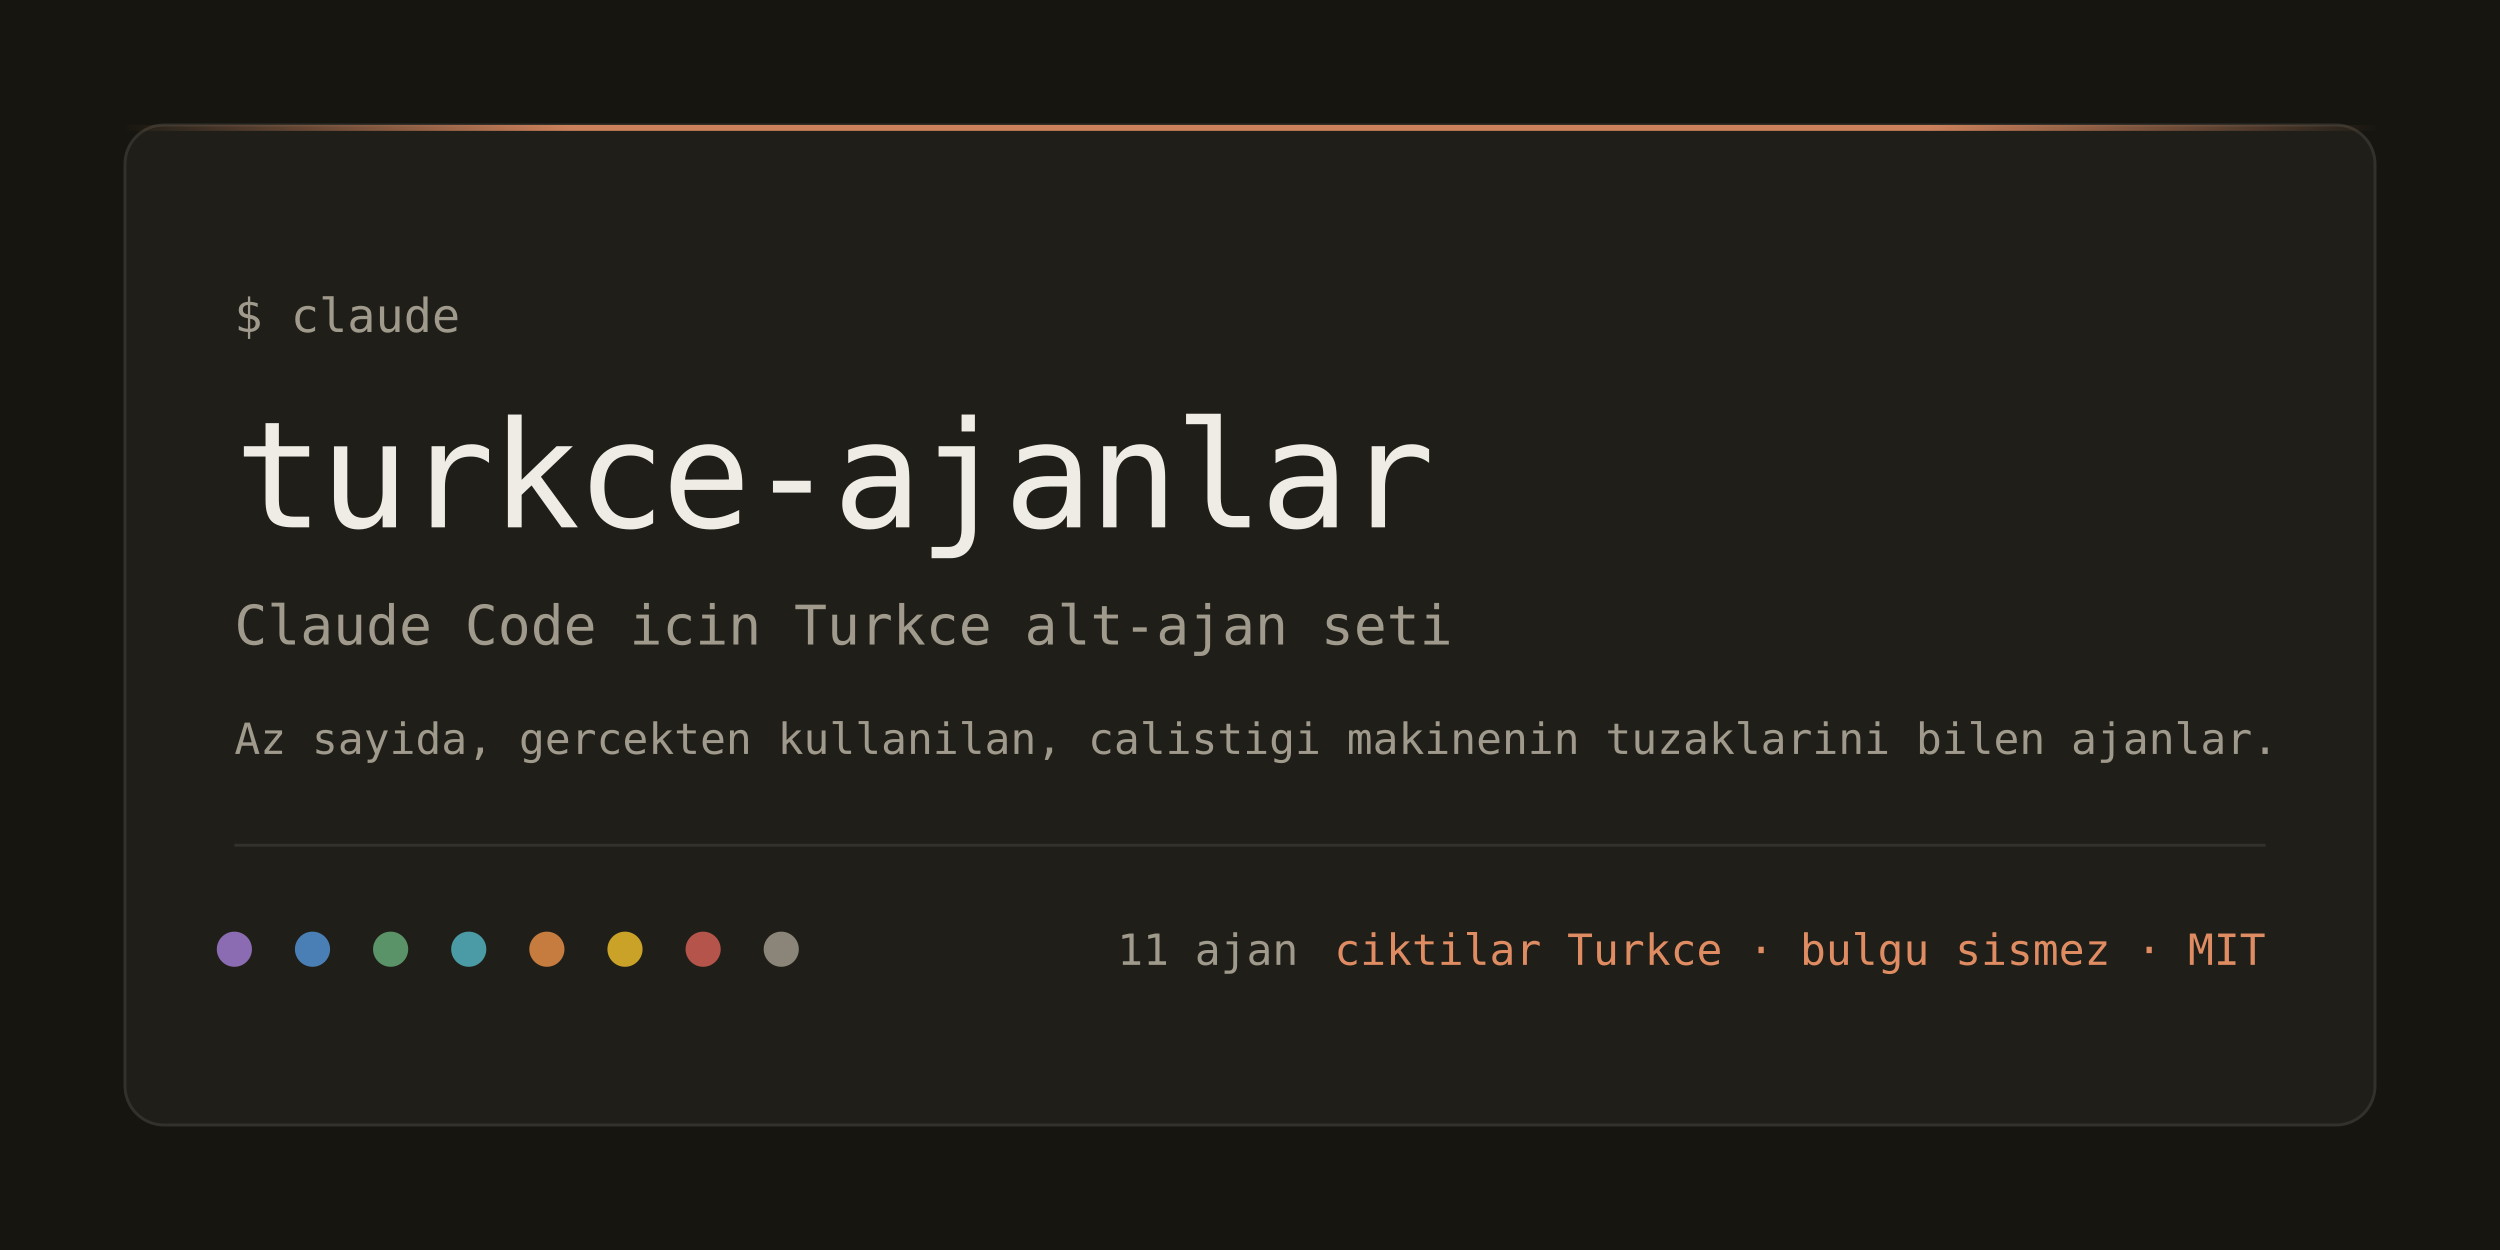
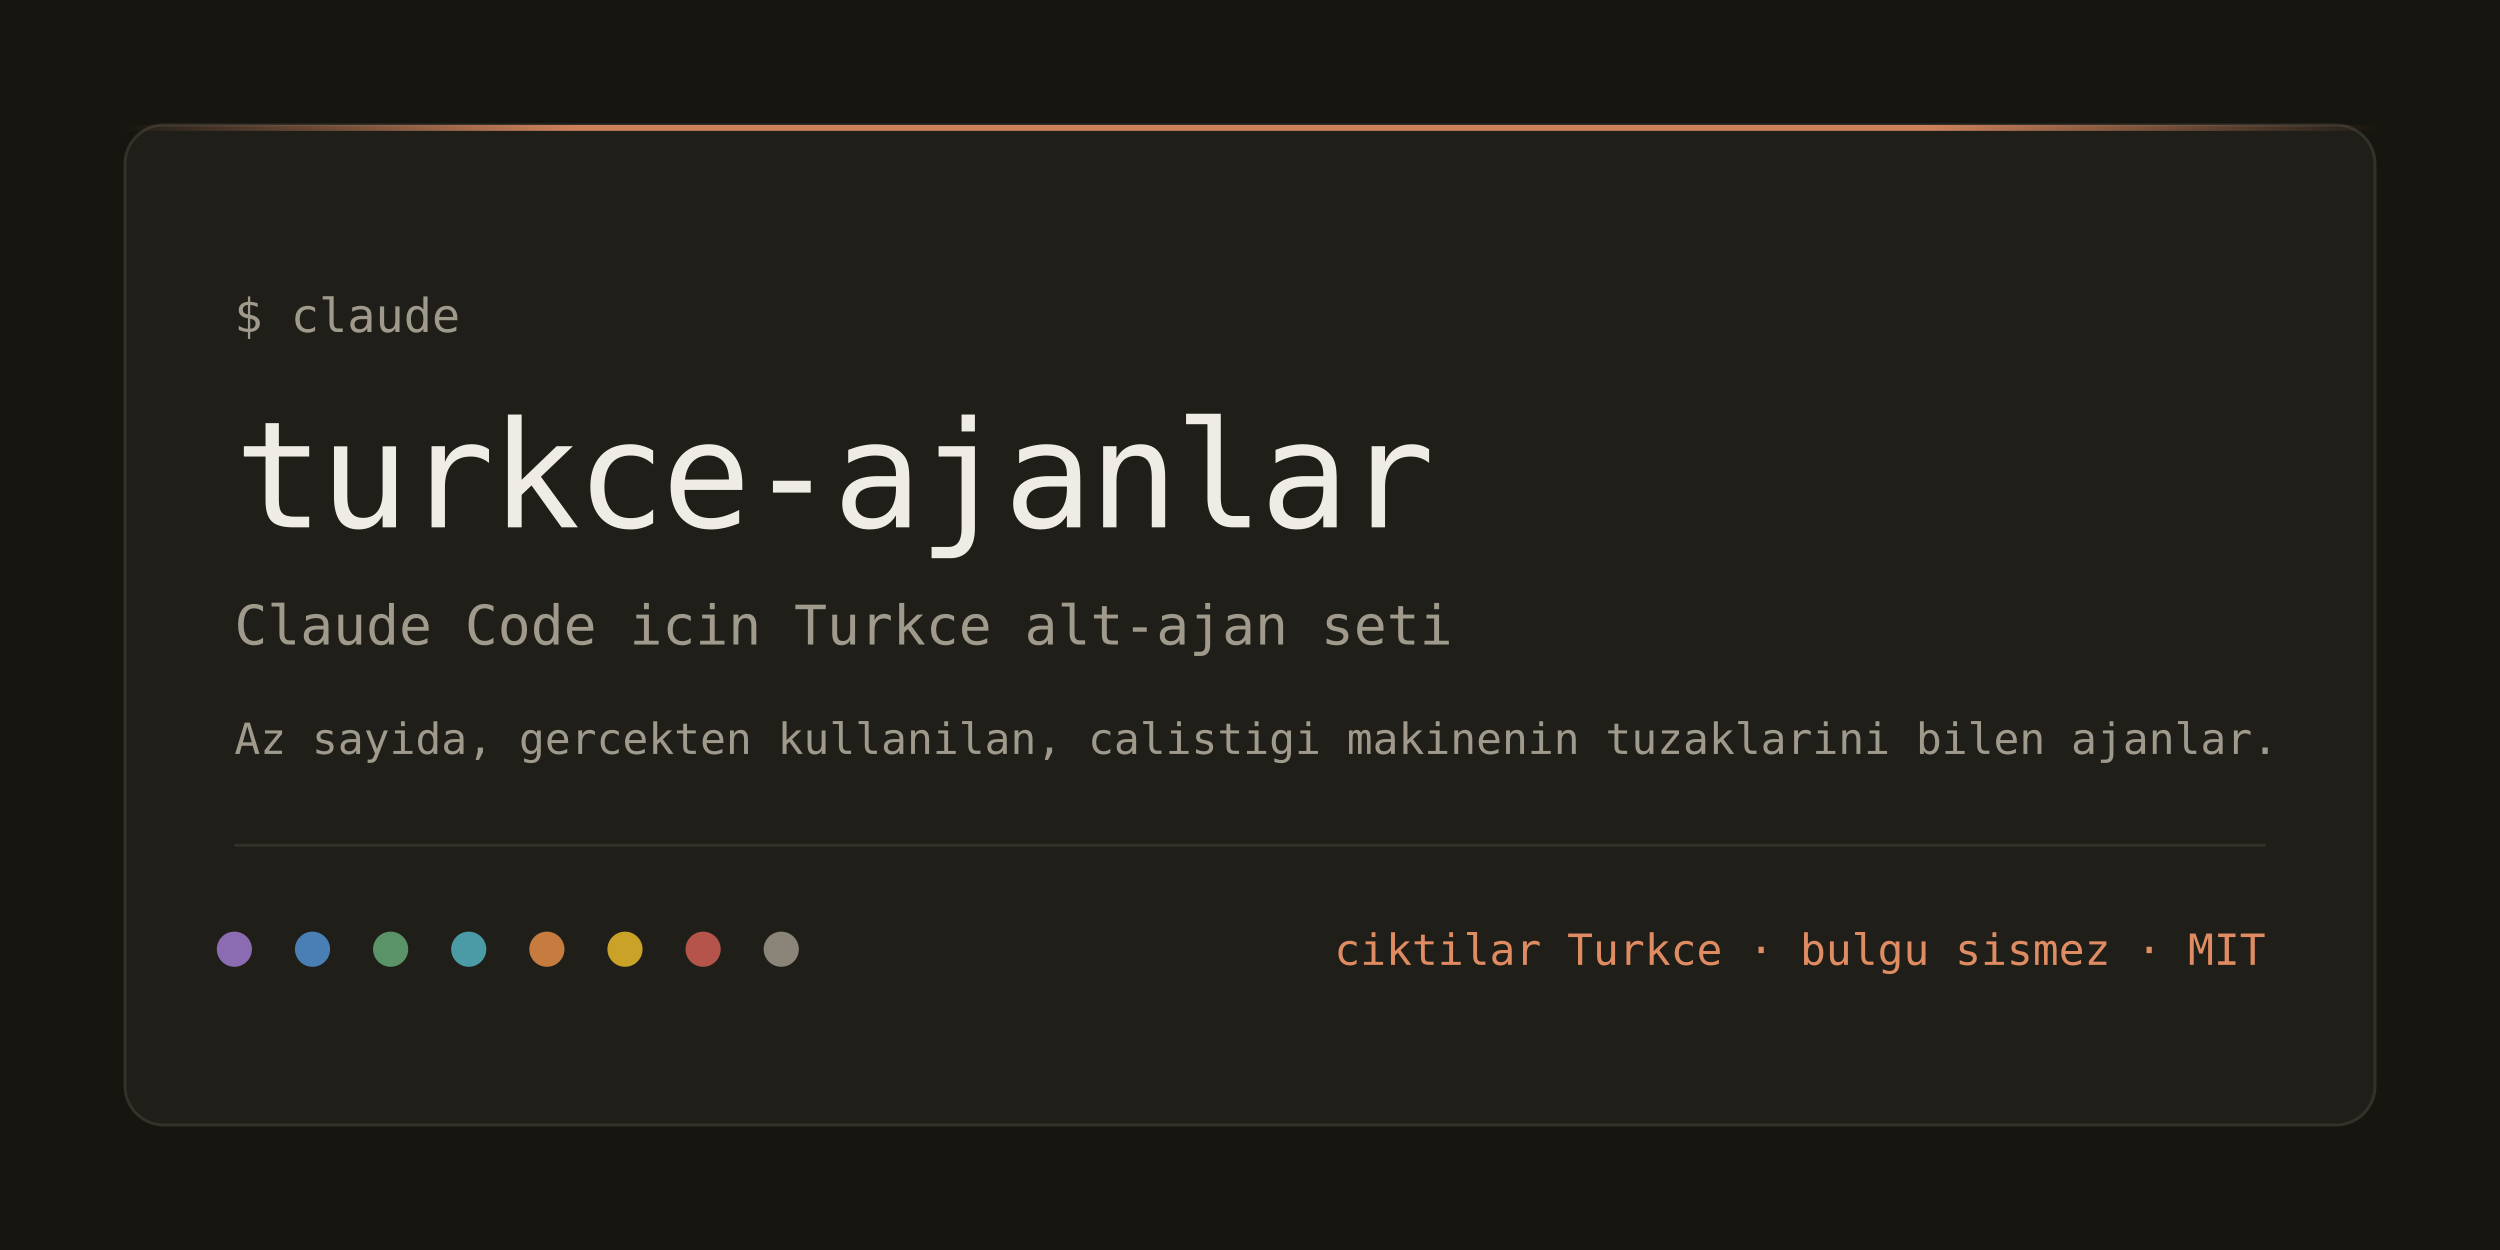
<svg xmlns="http://www.w3.org/2000/svg" viewBox="0 0 1280 640" width="1280" height="640" role="img" aria-label="turkce-ajanlar">
  <defs>
    <style>
      /* gomulu font yok */
      .baslik { font-family: ui-monospace, monospace; font-weight: 400; }
      .metin  { font-family: ui-monospace, monospace; font-weight: 400; }
    </style>
    <linearGradient id="cizgi2" x1="0" y1="0" x2="1" y2="0">
      <stop offset="0" stop-color="#e08c62" stop-opacity="0" />
      <stop offset=".2" stop-color="#e08c62" stop-opacity=".9" />
      <stop offset=".8" stop-color="#e08c62" stop-opacity=".9" />
      <stop offset="1" stop-color="#e08c62" stop-opacity="0" />
    </linearGradient>
  </defs>
  <rect width="1280" height="640" fill="#16150f" />
  <rect x="64" y="64" width="1152" height="512" rx="20" fill="#1f1e18" stroke="#33312a" stroke-width="1.5" />
  <rect x="64" y="64" width="1152" height="3" fill="url(#cizgi2)" />
  <text class="metin" x="120" y="170" font-size="24" fill="#a09a8c">$ claude</text>
  <text class="baslik" x="120" y="270" font-size="76" fill="#eeece4" letter-spacing="-2">turkce-ajanlar</text>
  <text class="metin" x="120" y="330" font-size="28" fill="#a09a8c">Claude Code icin Turkce alt-ajan seti</text>
  <text class="metin" x="120" y="386" font-size="22" fill="#a09a8c">Az sayida, gercekten kullanilan, calistigi makinenin tuzaklarini bilen ajanlar.</text>
  <rect x="120" y="432" width="1040" height="1.5" fill="#33312a" />
  <circle cx="120" cy="486" r="9" fill="#8b6bb1" />
  <circle cx="160" cy="486" r="9" fill="#4a7fb5" />
  <circle cx="200" cy="486" r="9" fill="#5a9367" />
  <circle cx="240" cy="486" r="9" fill="#4a9ba5" />
  <circle cx="280" cy="486" r="9" fill="#c67b3f" />
  <circle cx="320" cy="486" r="9" fill="#c9a227" />
  <circle cx="360" cy="486" r="9" fill="#b5544a" />
  <circle cx="400" cy="486" r="9" fill="#8a8578" />
-   <text class="metin" x="572" y="494" font-size="22" fill="#a09a8c">11 ajan</text>
+   <text class="metin" x="2292" y="494" font-size="22" fill="#a09a8c">54 ajan</text>
  <text class="metin" x="1160" y="494" font-size="22" fill="#e08c62" text-anchor="end">ciktilar Turkce · bulgu sismez · MIT</text>
</svg>
